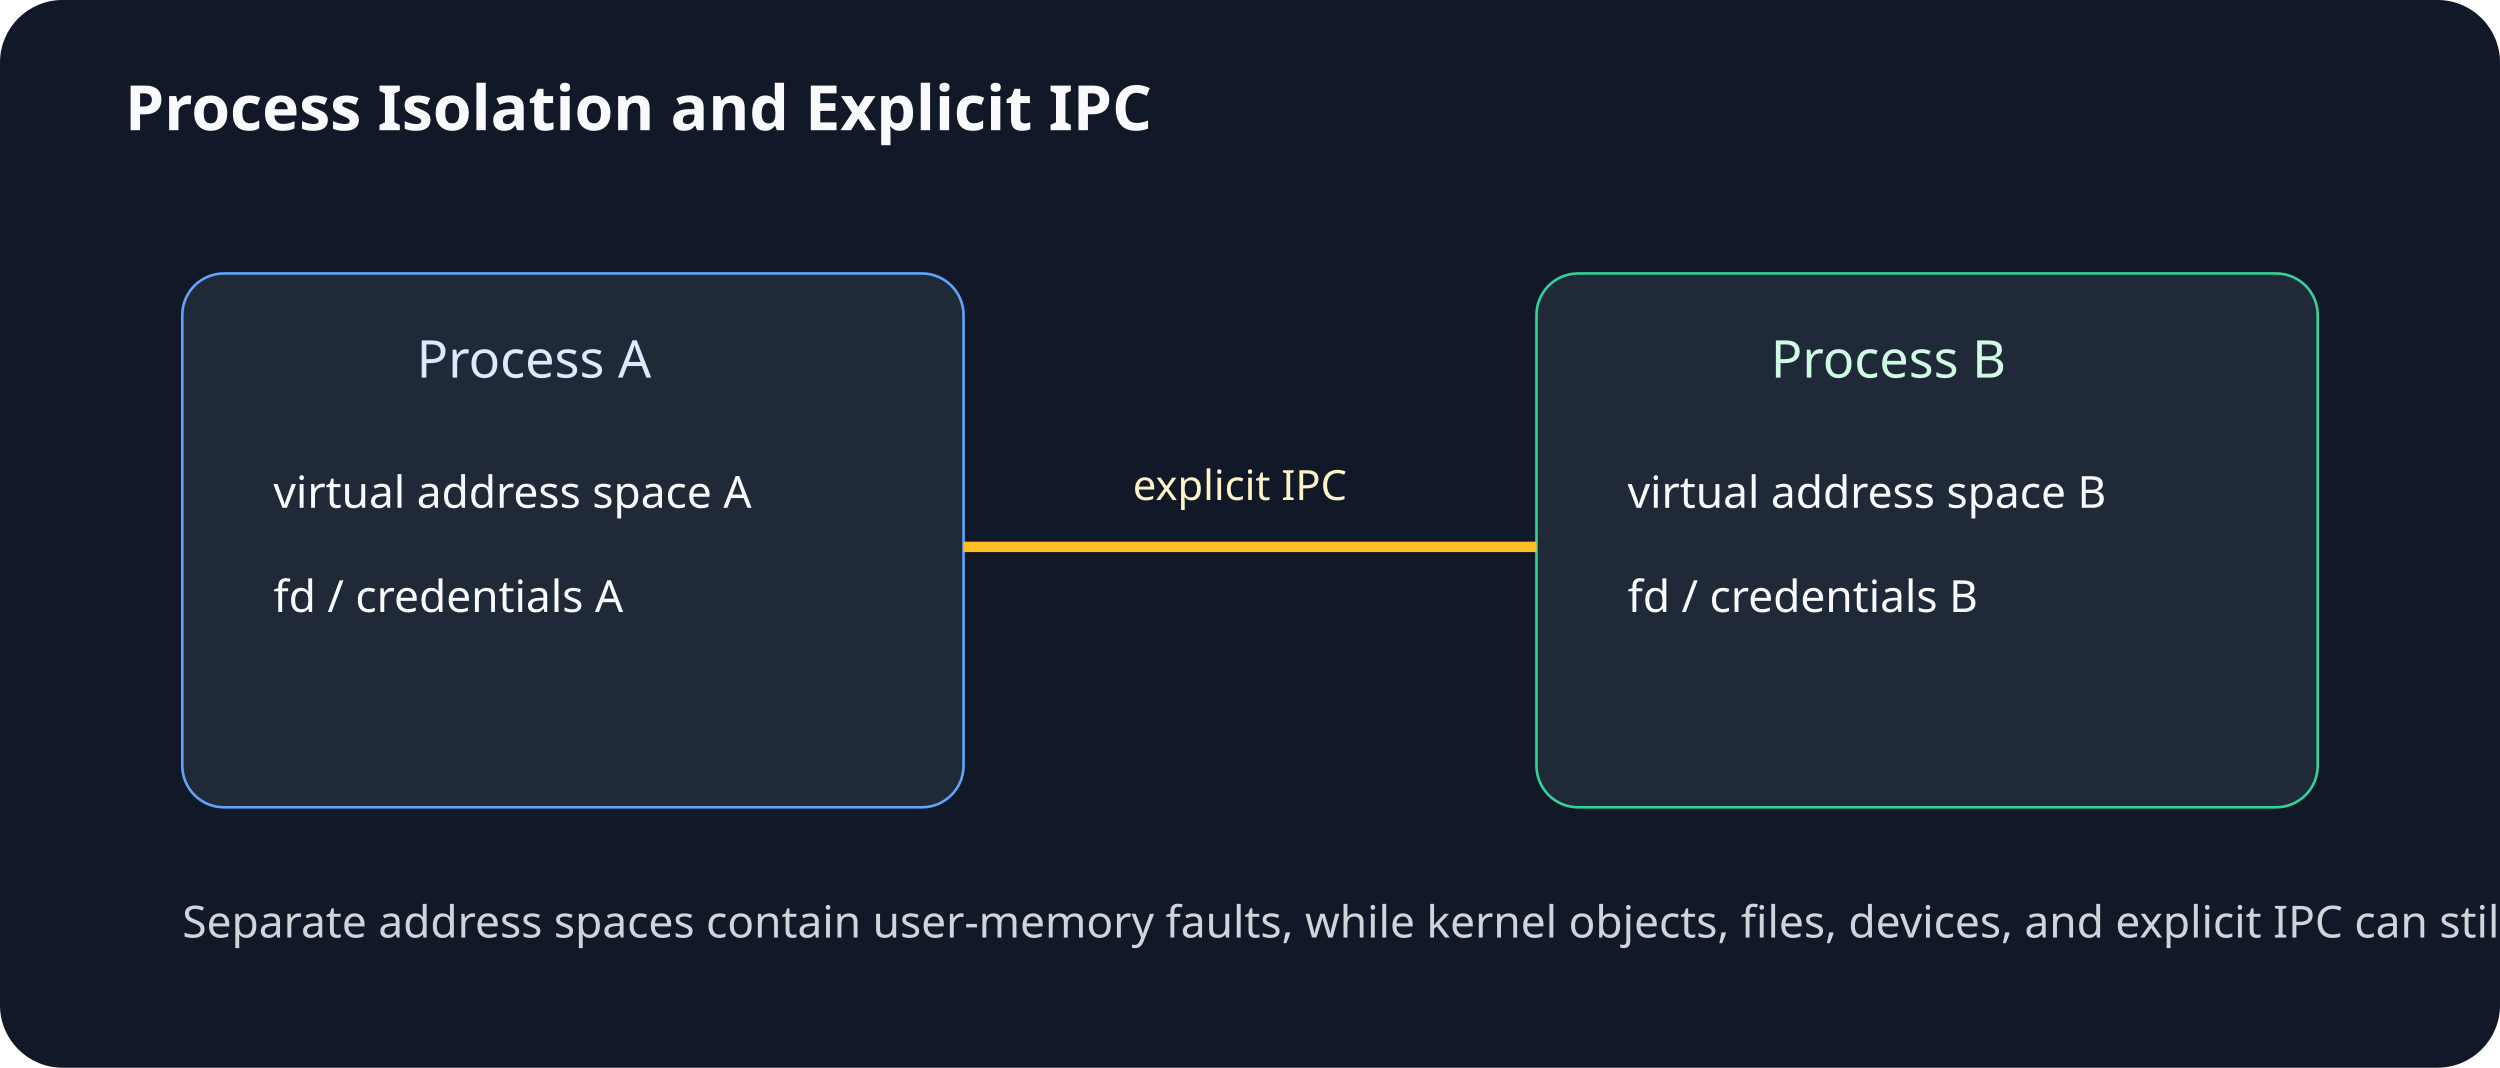
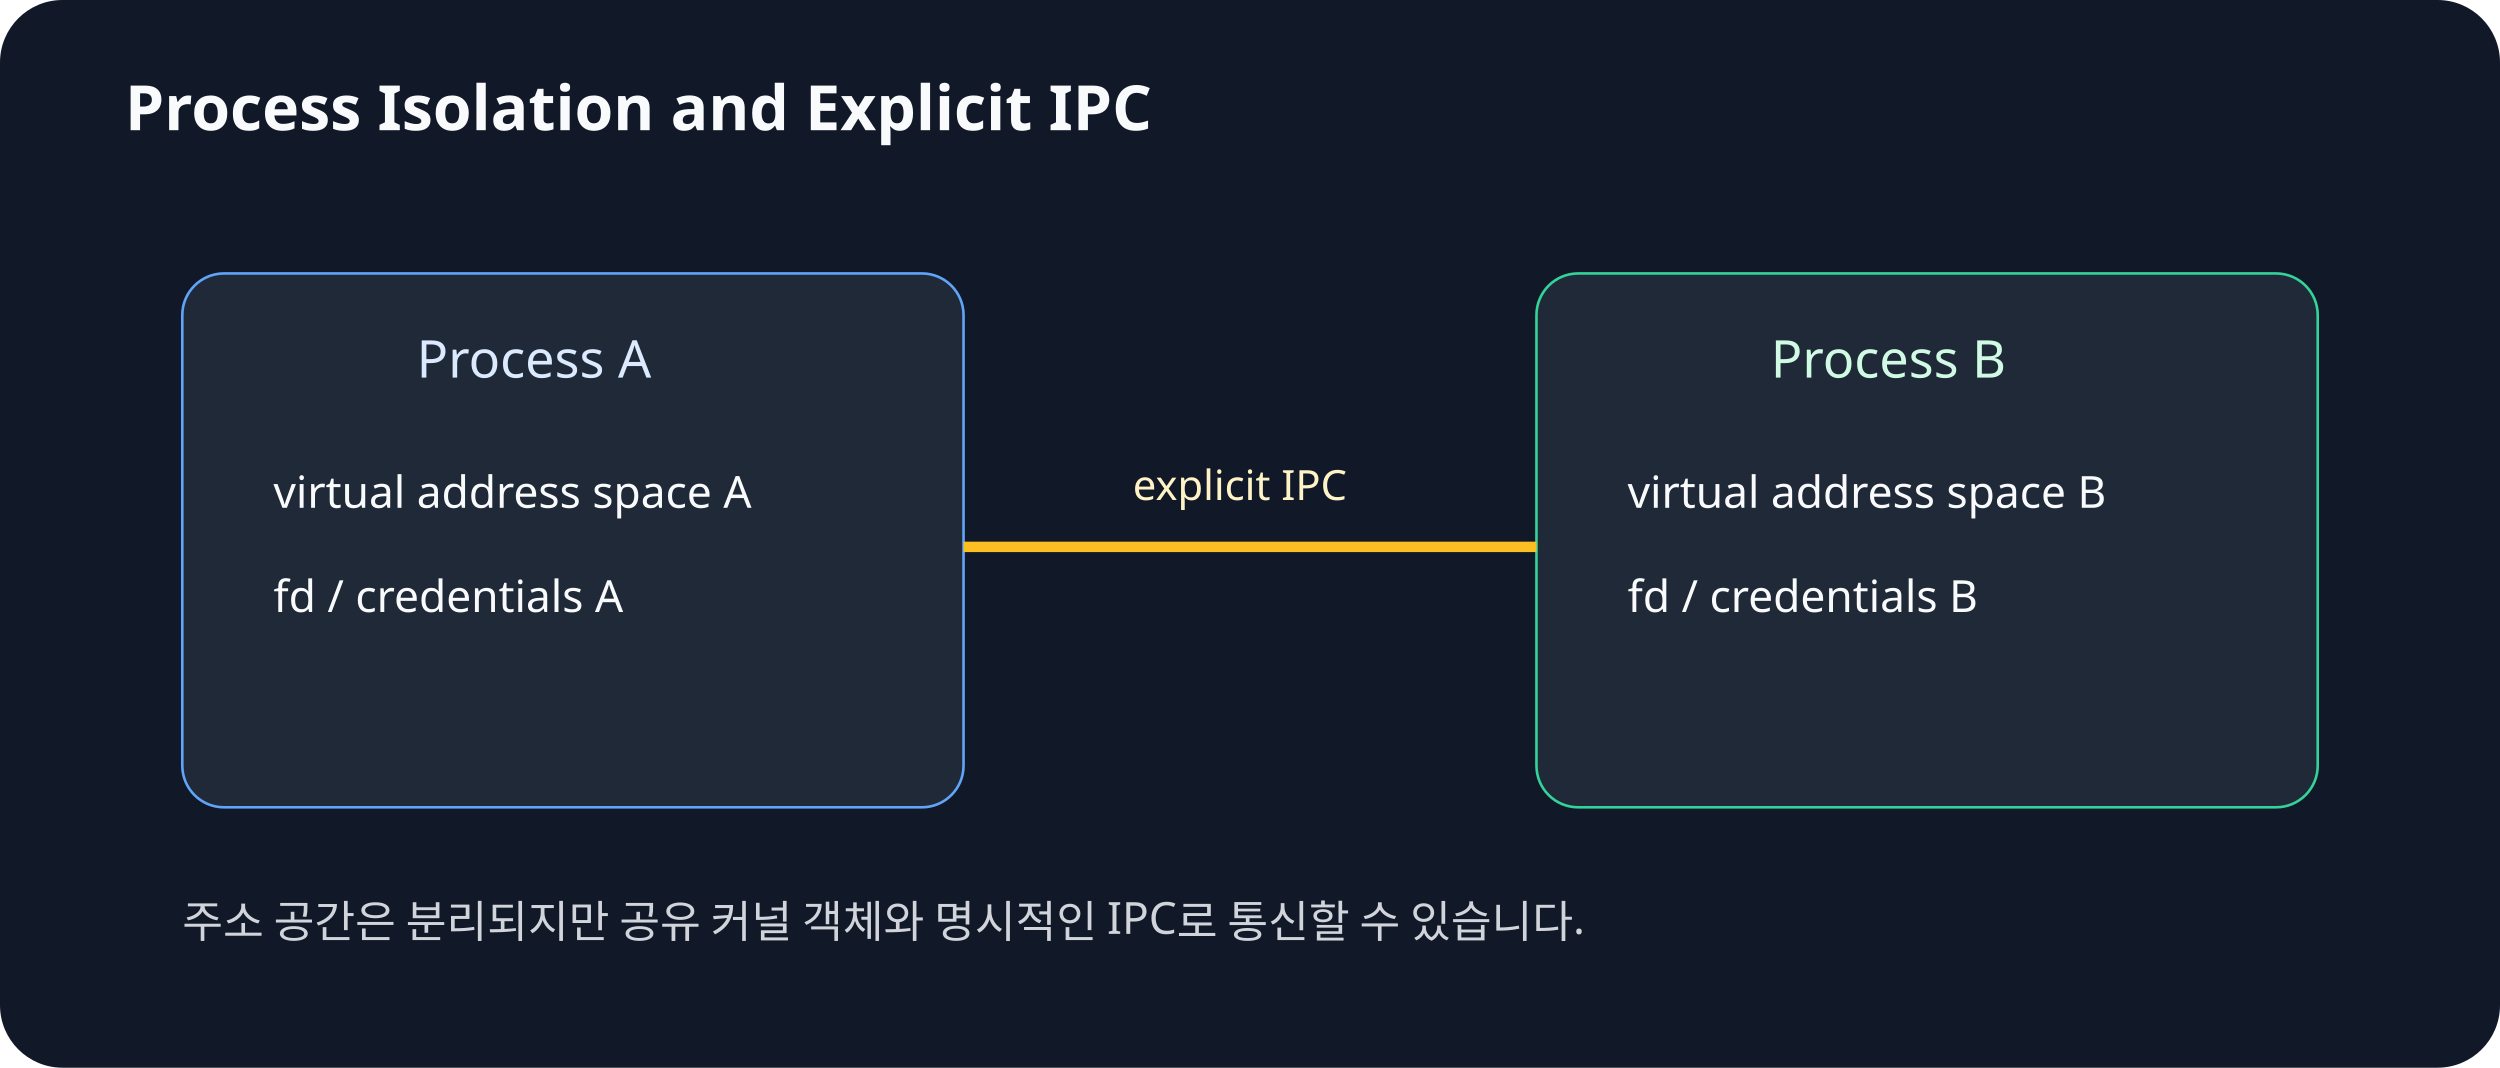
<svg xmlns="http://www.w3.org/2000/svg" role="img" aria-labelledby="os-a11y-title os-a11y-desc" width="960" height="410" viewBox="0 0 960 410">
  <rect width="960" height="410" rx="24" fill="#111827" />
  <text x="48" y="50" fill="#f9fafb" font-size="24" font-family="sans-serif" font-weight="700">Process Isolation and Explicit IPC</text>
  <rect x="70" y="105" width="300" height="205" rx="16" fill="#1f2937" stroke="#60a5fa" />
  <text x="160" y="145" fill="#dbeafe" font-size="20" font-family="sans-serif">Process A</text>
  <text x="105" y="195" fill="#f9fafb" font-size="17" font-family="sans-serif">virtual address space A</text>
  <text x="105" y="235" fill="#f9fafb" font-size="17" font-family="sans-serif">fd / credentials A</text>
  <rect x="590" y="105" width="300" height="205" rx="16" fill="#1f2937" stroke="#34d399" />
  <text x="680" y="145" fill="#d1fae5" font-size="20" font-family="sans-serif">Process B</text>
  <text x="625" y="195" fill="#f9fafb" font-size="17" font-family="sans-serif">virtual address space B</text>
  <text x="625" y="235" fill="#f9fafb" font-size="17" font-family="sans-serif">fd / credentials B</text>
  <path d="M370 210 L590 210" stroke="#fbbf24" stroke-width="4" />
  <text x="435" y="192" fill="#fef3c7" font-size="16" font-family="sans-serif">explicit IPC</text>
-   <text x="70" y="360" fill="#d1d5db" font-size="17" font-family="sans-serif">Separate address spaces contain user-memory faults, while kernel objects, files, devices, and explicit IPC can still connect processes.</text>
+   <text x="70" y="360" fill="#d1d5db" font-size="17" font-family="sans-serif">주소 공간은 분리되지만 공유 커널 객체와 명시적인 IPC로 통신할 수 있습니다.</text>
  <style id="os-prefers-light">
@media (prefers-color-scheme: light){

[fill="#111827"]{fill:#f9fafb}
[stroke="#111827"]{stroke:#f9fafb}
[fill="#f9fafb"]{fill:#202632}
[stroke="#f9fafb"]{stroke:#202632}
[fill="#1f2937"]{fill:#edf0f4}
[stroke="#1f2937"]{stroke:#edf0f4}
[fill="#60a5fa"]{fill:#245bb0}
[stroke="#60a5fa"]{stroke:#245bb0}
[fill="#dbeafe"]{fill:#204c8a}
[stroke="#dbeafe"]{stroke:#204c8a}
[fill="#34d399"]{fill:#167249}
[stroke="#34d399"]{stroke:#167249}
[fill="#d1fae5"]{fill:#165a3d}
[stroke="#d1fae5"]{stroke:#165a3d}
[fill="#fbbf24"]{fill:#936200}
[stroke="#fbbf24"]{stroke:#936200}
[fill="#fef3c7"]{fill:#764e00}
[stroke="#fef3c7"]{stroke:#764e00}
[fill="#d1d5db"]{fill:#405067}
[stroke="#d1d5db"]{stroke:#405067}
}
</style>
</svg>
